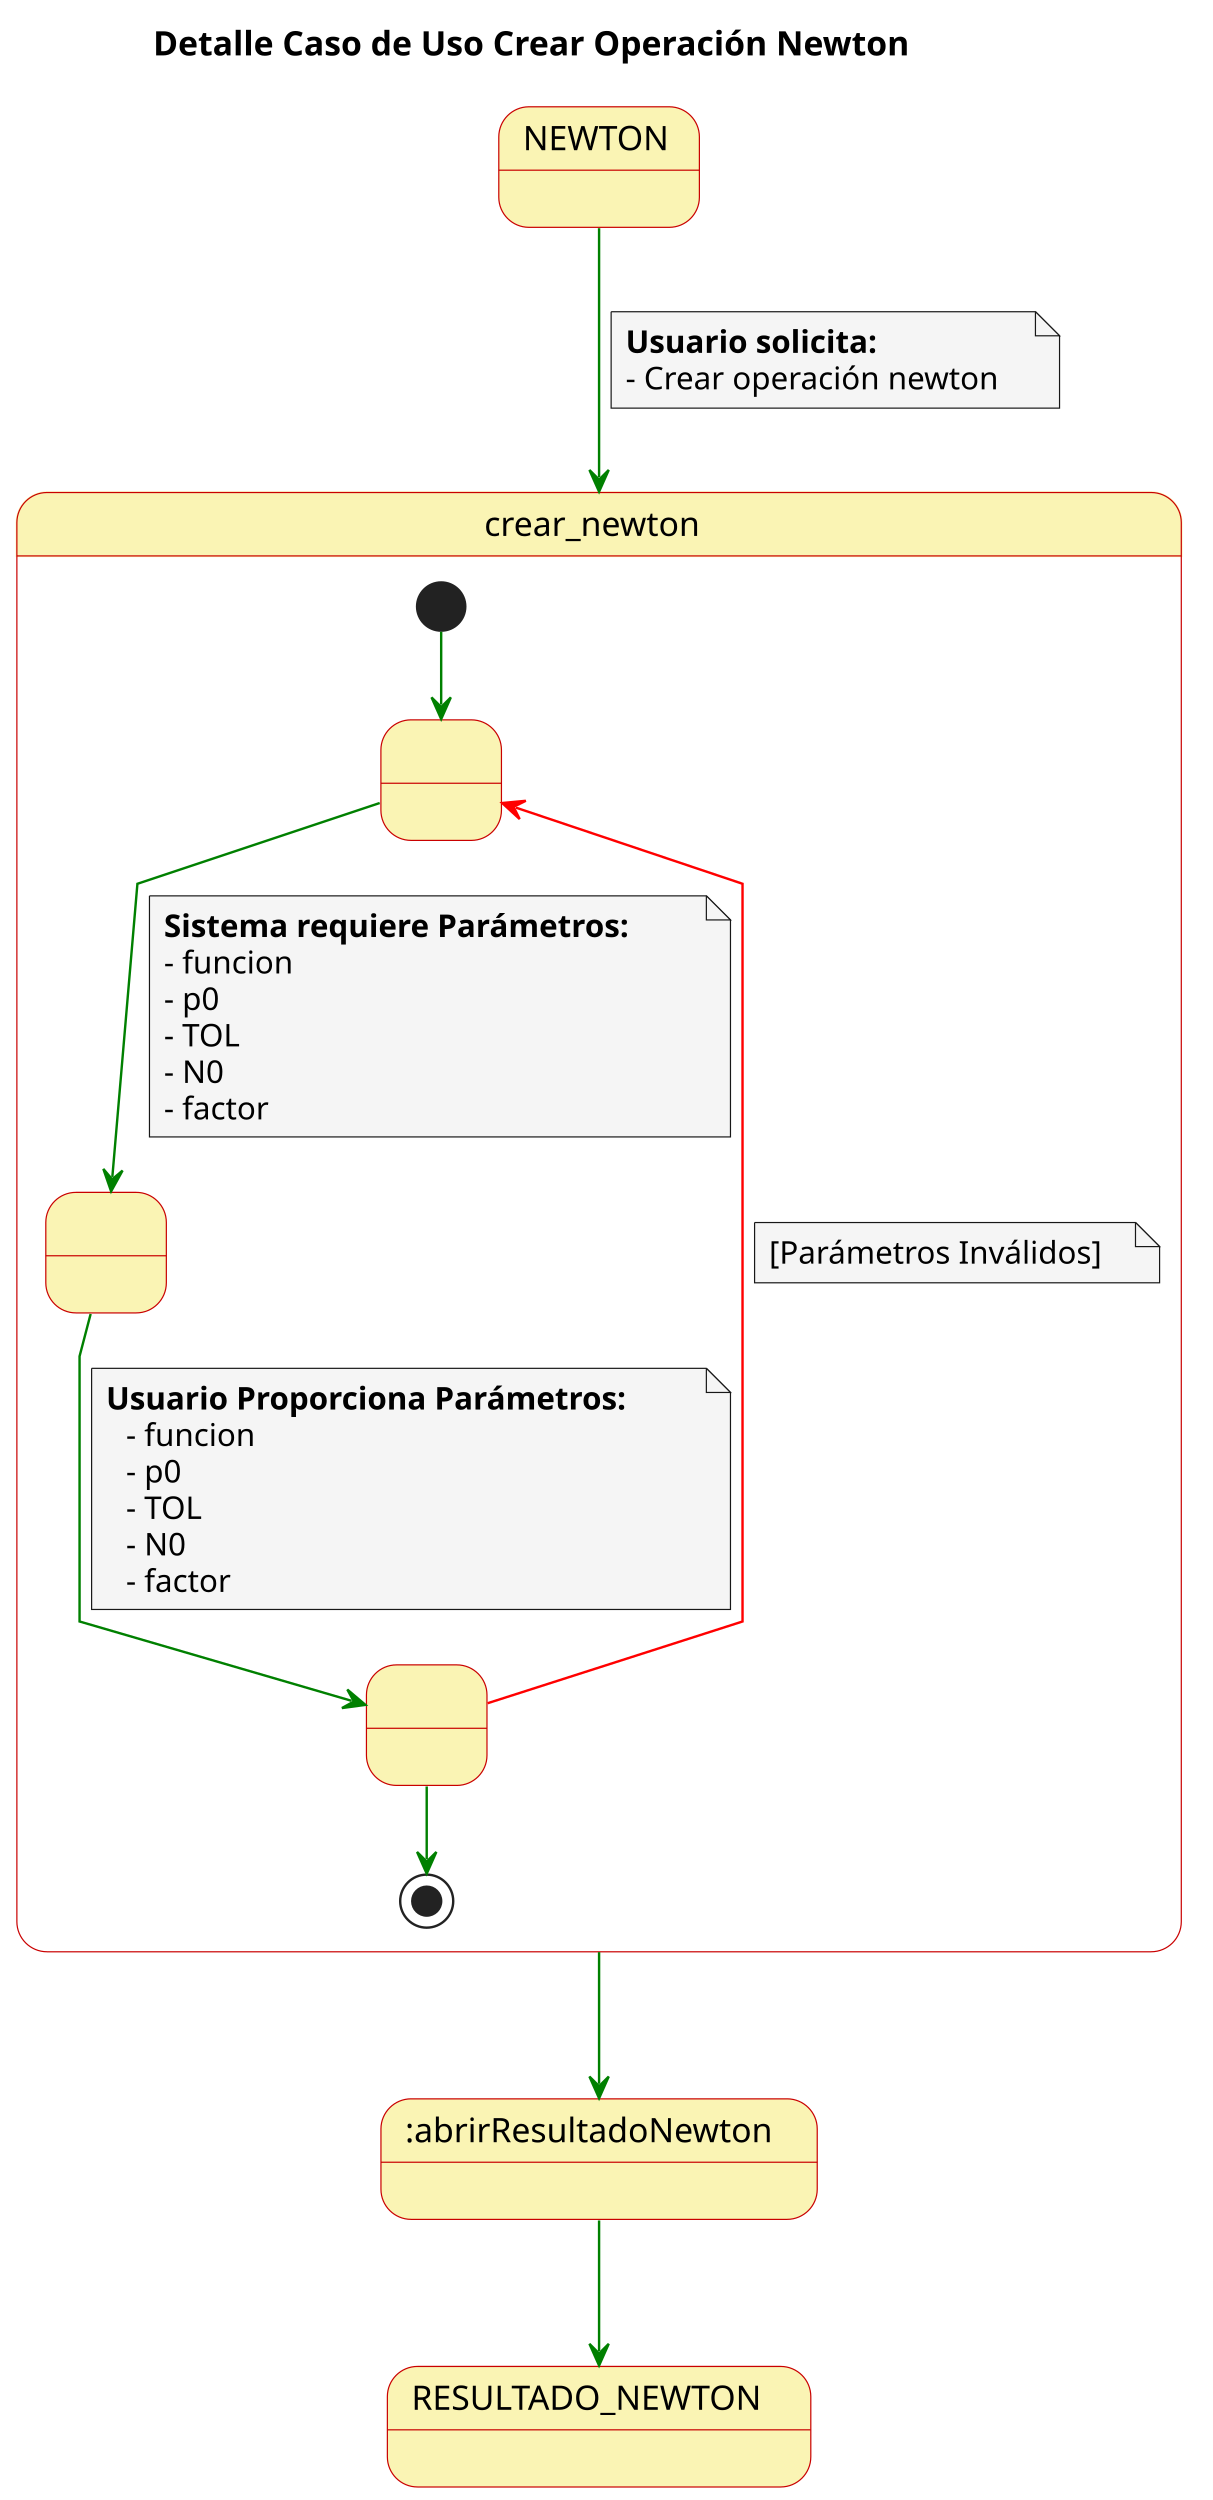
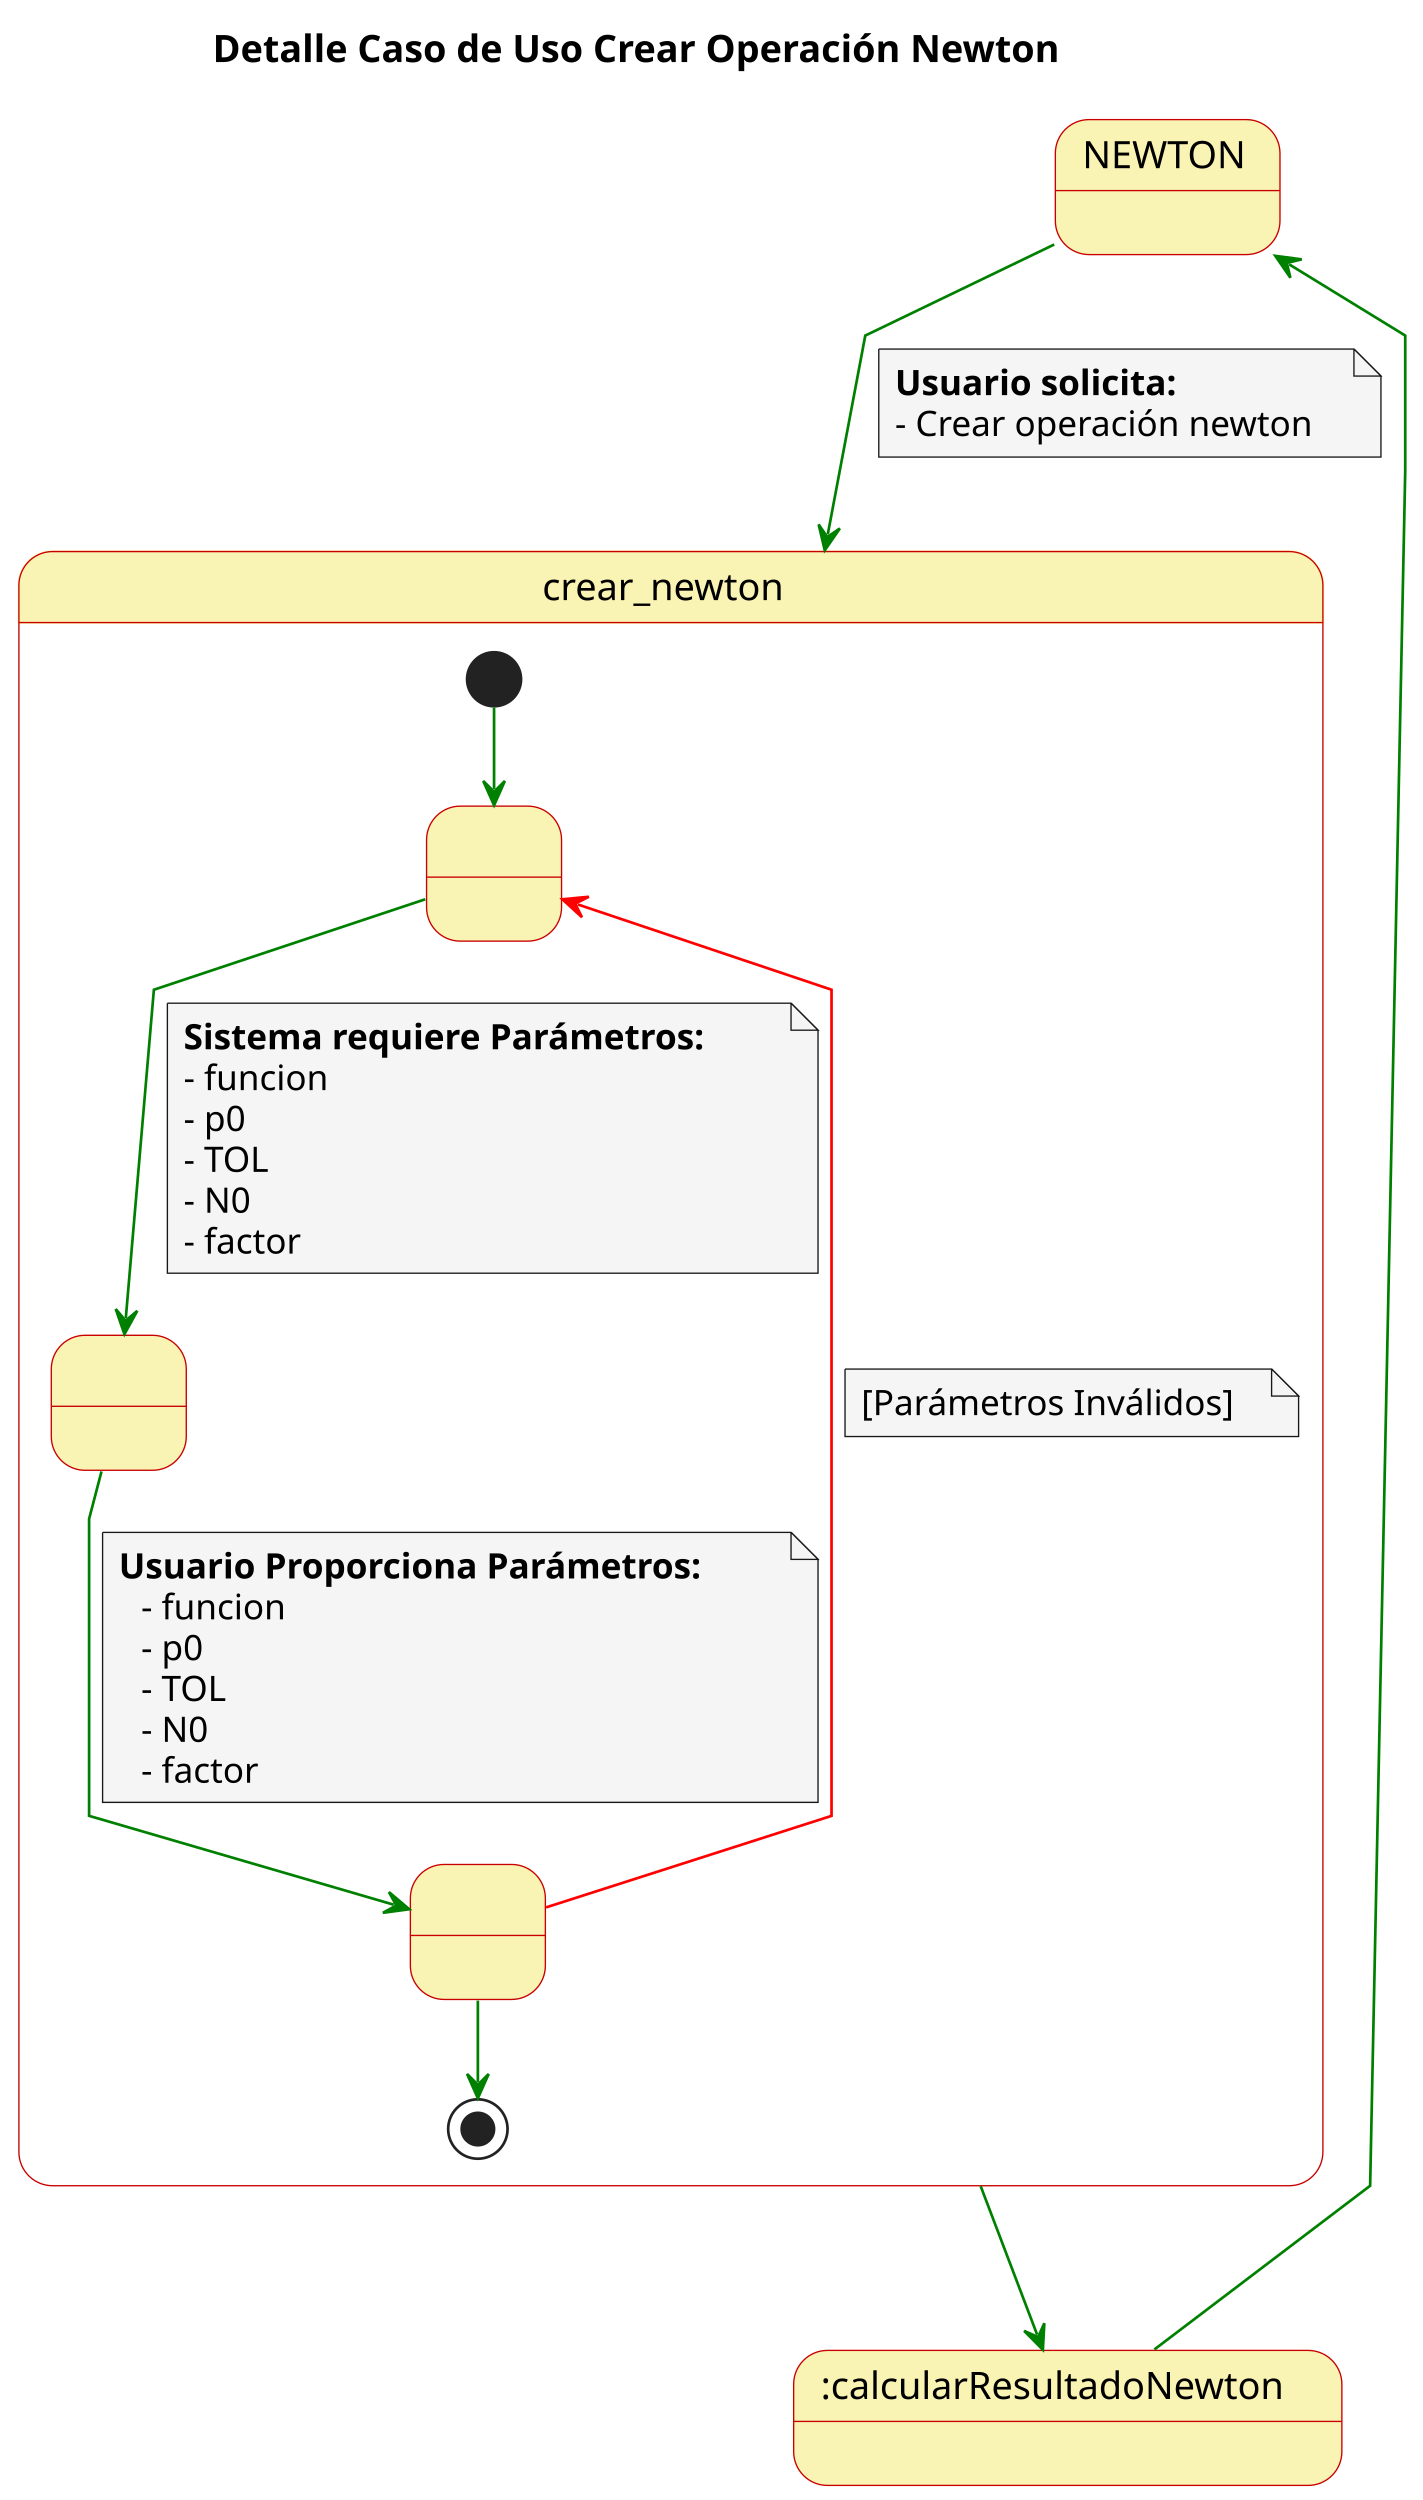
- <svg xmlns="http://www.w3.org/2000/svg" contentStyleType="text/css" data-diagram-type="STATE" height="1037px" preserveAspectRatio="none" style="width:503px;height:1037px;background:#FFFFFF;" version="1.1" viewBox="0 0 503 1037" width="503px" zoomAndPan="magnify">
+ <svg xmlns="http://www.w3.org/2000/svg" contentStyleType="text/css" data-diagram-type="STATE" height="926px" preserveAspectRatio="none" style="width:527px;height:926px;background:#FFFFFF;" version="1.1" viewBox="0 0 527 926" width="527px" zoomAndPan="magnify">
  <defs />
  <g>
-     <g class="title" data-source-line="12">
-       <text fill="#000000" font-family="sans-serif" font-size="14" font-weight="bold" lengthAdjust="spacing" textLength="356.002" x="63.499" y="22.995">Detalle Caso de Uso Crear Operación Newton</text>
+     <g class="title" data-source-line="14">
+       <text fill="#000000" font-family="sans-serif" font-size="14" font-weight="bold" lengthAdjust="spacing" textLength="356.002" x="78.749" y="22.995">Detalle Caso de Uso Crear Operación Newton</text>
+     </g>
+     <g id="NEWTON">
+       <rect fill="#FAF4B4" height="50" rx="12.5" ry="12.5" style="stroke:#C90000;stroke-width:0.5;" width="83.205" x="390.9" y="44.297" />
+       <line style="stroke:#C90000;stroke-width:0.5;" x1="390.9" x2="474.105" y1="70.594" y2="70.594" />
+       <text fill="#000000" font-family="sans-serif" font-size="14" lengthAdjust="spacing" textLength="63.205" x="400.9" y="62.292">NEWTON</text>
    </g>
    <path d="M19.5,204.297 L477.5,204.297 A12.5,12.5 0 0 1 490,216.797 L490,230.594 L7,230.594 L7,216.797 A12.5,12.5 0 0 1 19.5,204.297" fill="#FAF4B4" style="stroke:#FAF4B4;stroke-width:1;" />
    <rect fill="none" height="605.297" rx="12.5" ry="12.5" style="stroke:#C90000;stroke-width:0.5;" width="483" x="7" y="204.297" />
    <line style="stroke:#C90000;stroke-width:0.5;" x1="7" x2="490" y1="230.594" y2="230.594" />
    <text fill="#000000" font-family="sans-serif" font-size="14" lengthAdjust="spacing" textLength="95.266" x="200.867" y="222.292">crear_newton</text>
    <g id="crear_newton.1">
      <rect fill="#FAF4B4" height="50" rx="12.5" ry="12.5" style="stroke:#C90000;stroke-width:0.5;" width="50" x="158" y="298.594" />
      <line style="stroke:#C90000;stroke-width:0.5;" x1="158" x2="208" y1="324.891" y2="324.891" />
      <text fill="#000000" font-family="sans-serif" font-size="14" lengthAdjust="spacing" textLength="4.45" x="180.775" y="316.589"> </text>
    </g>
    <g id="crear_newton.2">
      <rect fill="#FAF4B4" height="50" rx="12.5" ry="12.5" style="stroke:#C90000;stroke-width:0.5;" width="50" x="19" y="494.594" />
      <line style="stroke:#C90000;stroke-width:0.5;" x1="19" x2="69" y1="520.891" y2="520.891" />
      <text fill="#000000" font-family="sans-serif" font-size="14" lengthAdjust="spacing" textLength="4.45" x="41.775" y="512.589"> </text>
    </g>
    <g id="crear_newton.3">
      <rect fill="#FAF4B4" height="50" rx="12.5" ry="12.5" style="stroke:#C90000;stroke-width:0.5;" width="50" x="152" y="690.594" />
      <line style="stroke:#C90000;stroke-width:0.5;" x1="152" x2="202" y1="716.891" y2="716.891" />
      <text fill="#000000" font-family="sans-serif" font-size="14" lengthAdjust="spacing" textLength="4.45" x="174.775" y="708.589"> </text>
    </g>
    <ellipse cx="183" cy="251.594" fill="#222222" rx="10" ry="10" style="stroke:#222222;stroke-width:1;" />
    <ellipse cx="177" cy="788.594" fill="none" rx="11" ry="11" style="stroke:#222222;stroke-width:1;" />
    <ellipse cx="177" cy="788.594" fill="#222222" rx="6" ry="6" style="stroke:#222222;stroke-width:1;" />
-     <g class="link" data-entity-1="*start*crear_newton" data-entity-2="1" data-source-line="26" data-uid="lnk5" id="link_*start*crear_newton_1">
+     <g class="link" data-entity-1="*start*crear_newton" data-entity-2="1" data-source-line="29" data-uid="lnk4" id="link_*start*crear_newton_1">
      <path d="M183,262.034 C183,271.294 183,279.784 183,292.274" fill="none" id="*start*crear_newton-to-1" style="stroke:#008000;stroke-width:1;" />
      <polygon fill="#008000" points="183,298.274,187,289.274,183,293.274,179,289.274,183,298.274" style="stroke:#008000;stroke-width:1;" />
    </g>
-     <g class="link" data-entity-1="1" data-entity-2="2" data-source-line="27" data-uid="lnk6" id="link_1_2">
+     <g class="link" data-entity-1="1" data-entity-2="2" data-source-line="30" data-uid="lnk5" id="link_1_2">
      <path d="M157.5,333.094 C120.68,345.364 57,366.594 57,366.594 C57,366.594 50.271,445.226 46.601,488.195" fill="none" id="1-to-2" style="stroke:#008000;stroke-width:1;" />
      <polygon fill="#008000" points="46.09,494.174,50.841,485.547,46.516,489.192,42.87,484.866,46.09,494.174" style="stroke:#008000;stroke-width:1;" />
      <path d="M62,371.594 L62,471.594 L303,471.594 L303,381.594 L293,371.594 L62,371.594" fill="#F5F5F5" style="stroke:#181818;stroke-width:0.5;" />
      <path d="M293,371.594 L293,381.594 L303,381.594 L293,371.594" fill="#F5F5F5" style="stroke:#181818;stroke-width:0.5;" />
      <text fill="#000000" font-family="sans-serif" font-size="13" font-weight="bold" lengthAdjust="spacing" textLength="220.587" x="68" y="388.661">Sistema requiere Parámetros:</text>
      <text fill="#000000" font-family="sans-serif" font-size="13" lengthAdjust="spacing" textLength="56.831" x="68" y="403.793">- funcion</text>
      <text fill="#000000" font-family="sans-serif" font-size="13" lengthAdjust="spacing" textLength="25.346" x="68" y="418.926">- p0</text>
      <text fill="#000000" font-family="sans-serif" font-size="13" lengthAdjust="spacing" textLength="34.239" x="68" y="434.059">- TOL</text>
      <text fill="#000000" font-family="sans-serif" font-size="13" lengthAdjust="spacing" textLength="26.819" x="68" y="449.192">- N0</text>
      <text fill="#000000" font-family="sans-serif" font-size="13" lengthAdjust="spacing" textLength="46.909" x="68" y="464.325">- factor</text>
    </g>
-     <g class="link" data-entity-1="2" data-entity-2="3" data-source-line="36" data-uid="lnk7" id="link_2_3">
+     <g class="link" data-entity-1="2" data-entity-2="3" data-source-line="39" data-uid="lnk6" id="link_2_3">
      <path d="M37.6,545.024 C35.18,554.264 33,562.594 33,562.594 C33,562.594 33,672.594 33,672.594 C33,672.594 104.49,693.443 145.83,705.503" fill="none" id="2-to-3" style="stroke:#008000;stroke-width:1;" />
      <polygon fill="#008000" points="151.59,707.184,144.07,700.823,146.79,705.784,141.83,708.503,151.59,707.184" style="stroke:#008000;stroke-width:1;" />
      <path d="M38,567.594 L38,667.594 L303,667.594 L303,577.594 L293,567.594 L38,567.594" fill="#F5F5F5" style="stroke:#181818;stroke-width:0.5;" />
      <path d="M293,567.594 L293,577.594 L303,577.594 L293,567.594" fill="#F5F5F5" style="stroke:#181818;stroke-width:0.5;" />
      <text fill="#000000" font-family="sans-serif" font-size="13" font-weight="bold" lengthAdjust="spacing" textLength="244.15" x="44" y="584.661">Usuario Proporciona Parámetros:</text>
      <text fill="#000000" font-family="sans-serif" font-size="13" lengthAdjust="spacing" textLength="56.831" x="52.265" y="599.793">- funcion</text>
      <text fill="#000000" font-family="sans-serif" font-size="13" lengthAdjust="spacing" textLength="25.346" x="52.265" y="614.926">- p0</text>
      <text fill="#000000" font-family="sans-serif" font-size="13" lengthAdjust="spacing" textLength="34.239" x="52.265" y="630.059">- TOL</text>
      <text fill="#000000" font-family="sans-serif" font-size="13" lengthAdjust="spacing" textLength="26.819" x="52.265" y="645.192">- N0</text>
      <text fill="#000000" font-family="sans-serif" font-size="13" lengthAdjust="spacing" textLength="46.909" x="52.265" y="660.325">- factor</text>
    </g>
-     <g class="link" data-entity-1="3" data-entity-2="1" data-source-line="45" data-uid="lnk8" id="link_3_1">
+     <g class="link" data-entity-1="3" data-entity-2="1" data-source-line="48" data-uid="lnk7" id="link_3_1">
      <path d="M202.26,706.494 C240.33,694.294 308,672.594 308,672.594 C308,672.594 308,366.594 308,366.594 C308,366.594 250.508,347.275 213.988,335.005" fill="none" id="3-to-1" style="stroke:#FF0000;stroke-width:1;" />
      <polygon fill="#FF0000" points="208.3,333.094,215.557,339.752,213.04,334.686,218.105,332.168,208.3,333.094" style="stroke:#FF0000;stroke-width:1;" />
      <path d="M313,507.094 L313,532.094 L481,532.094 L481,517.094 L471,507.094 L313,507.094" fill="#F5F5F5" style="stroke:#181818;stroke-width:0.5;" />
      <path d="M471,507.094 L471,517.094 L481,517.094 L471,507.094" fill="#F5F5F5" style="stroke:#181818;stroke-width:0.5;" />
      <text fill="#000000" font-family="sans-serif" font-size="13" lengthAdjust="spacing" textLength="147.158" x="319" y="524.161">[Parámetros Inválidos]</text>
    </g>
-     <g class="link" data-entity-1="3" data-entity-2="*end*crear_newton" data-source-line="49" data-uid="lnk10" id="link_3_*end*crear_newton">
+     <g class="link" data-entity-1="3" data-entity-2="*end*crear_newton" data-source-line="52" data-uid="lnk9" id="link_3_*end*crear_newton">
      <path d="M177,741.024 C177,753.384 177,761.724 177,771.194" fill="none" id="3-to-*end*crear_newton" style="stroke:#008000;stroke-width:1;" />
      <polygon fill="#008000" points="177,777.194,181,768.194,177,772.194,173,768.194,177,777.194" style="stroke:#008000;stroke-width:1;" />
    </g>
-     <g id="NEWTON">
-       <rect fill="#FAF4B4" height="50" rx="12.5" ry="12.5" style="stroke:#C90000;stroke-width:0.5;" width="83.205" x="206.9" y="44.297" />
-       <line style="stroke:#C90000;stroke-width:0.5;" x1="206.9" x2="290.105" y1="70.594" y2="70.594" />
-       <text fill="#000000" font-family="sans-serif" font-size="14" lengthAdjust="spacing" textLength="63.205" x="216.9" y="62.292">NEWTON</text>
+     <g id=":calcularResultadoNewton">
+       <rect fill="#FAF4B4" height="50" rx="12.5" ry="12.5" style="stroke:#C90000;stroke-width:0.5;" width="203.06" x="293.97" y="870.597" />
+       <line style="stroke:#C90000;stroke-width:0.5;" x1="293.97" x2="497.03" y1="896.894" y2="896.894" />
+       <text fill="#000000" font-family="sans-serif" font-size="14" lengthAdjust="spacing" textLength="183.06" x="303.97" y="888.592">:calcularResultadoNewton</text>
    </g>
-     <g id=":abrirResultadoNewton">
-       <rect fill="#FAF4B4" height="50" rx="12.5" ry="12.5" style="stroke:#C90000;stroke-width:0.5;" width="180.966" x="158.02" y="870.597" />
-       <line style="stroke:#C90000;stroke-width:0.5;" x1="158.02" x2="338.986" y1="896.894" y2="896.894" />
-       <text fill="#000000" font-family="sans-serif" font-size="14" lengthAdjust="spacing" textLength="160.966" x="168.02" y="888.592">:abrirResultadoNewton</text>
+     <g class="link" data-entity-1="NEWTON" data-entity-2="crear_newton" data-source-line="18" data-uid="lnk2" id="link_NEWTON_crear_newton">
+       <path d="M390.48,90.557 C358.7,105.887 320.5,124.297 320.5,124.297 C320.5,124.297 315.393,151.381 306.603,197.941" fill="none" id="NEWTON-to-crear_newton" style="stroke:#008000;stroke-width:1;" />
+       <polygon fill="#008000" points="305.49,203.837,311.09,195.735,306.418,198.924,303.229,194.251,305.49,203.837" style="stroke:#008000;stroke-width:1;" />
+       <path d="M325.5,129.297 L325.5,169.297 L511.5,169.297 L511.5,139.297 L501.5,129.297 L325.5,129.297" fill="#F5F5F5" style="stroke:#181818;stroke-width:0.5;" />
+       <path d="M501.5,129.297 L501.5,139.297 L511.5,139.297 L501.5,129.297" fill="#F5F5F5" style="stroke:#181818;stroke-width:0.5;" />
+       <text fill="#000000" font-family="sans-serif" font-size="13" font-weight="bold" lengthAdjust="spacing" textLength="118.574" x="331.5" y="146.364">Usuario solicita:</text>
+       <text fill="#000000" font-family="sans-serif" font-size="13" lengthAdjust="spacing" textLength="165.445" x="331.5" y="161.497">- Crear operación newton</text>
    </g>
-     <g id="RESULTADO_NEWTON">
-       <rect fill="#FAF4B4" height="50" rx="12.5" ry="12.5" style="stroke:#C90000;stroke-width:0.5;" width="175.641" x="160.68" y="981.597" />
-       <line style="stroke:#C90000;stroke-width:0.5;" x1="160.68" x2="336.321" y1="1007.894" y2="1007.894" />
-       <text fill="#000000" font-family="sans-serif" font-size="14" lengthAdjust="spacing" textLength="155.641" x="170.68" y="999.592">RESULTADO_NEWTON</text>
+     <g class="link" data-entity-1="crear_newton" data-entity-2=":calcularResultadoNewton" data-source-line="55" data-uid="lnk11" id="link_crear_newton_:calcularResultadoNewton">
+       <path d="M363.24,809.747 C372.56,834.257 378.437,849.729 384.147,864.739" fill="none" id="crear_newton-to-:calcularResultadoNewton" style="stroke:#008000;stroke-width:1;" />
+       <polygon fill="#008000" points="386.28,870.347,386.819,860.513,384.502,865.674,379.341,863.357,386.28,870.347" style="stroke:#008000;stroke-width:1;" />
    </g>
-     <g class="link" data-entity-1="NEWTON" data-entity-2="crear_newton" data-source-line="15" data-uid="lnk3" id="link_NEWTON_crear_newton">
-       <path d="M248.5,94.657 C248.5,118.717 248.5,152.427 248.5,197.947" fill="none" id="NEWTON-to-crear_newton" style="stroke:#008000;stroke-width:1;" />
-       <polygon fill="#008000" points="248.5,203.947,252.5,194.947,248.5,198.947,244.5,194.947,248.5,203.947" style="stroke:#008000;stroke-width:1;" />
-       <path d="M253.5,129.297 L253.5,169.297 L439.5,169.297 L439.5,139.297 L429.5,129.297 L253.5,129.297" fill="#F5F5F5" style="stroke:#181818;stroke-width:0.5;" />
-       <path d="M429.5,129.297 L429.5,139.297 L439.5,139.297 L429.5,129.297" fill="#F5F5F5" style="stroke:#181818;stroke-width:0.5;" />
-       <text fill="#000000" font-family="sans-serif" font-size="13" font-weight="bold" lengthAdjust="spacing" textLength="118.574" x="259.5" y="146.364">Usuario solicita:</text>
-       <text fill="#000000" font-family="sans-serif" font-size="13" lengthAdjust="spacing" textLength="165.445" x="259.5" y="161.497">- Crear operación newton</text>
-     </g>
-     <g class="link" data-entity-1="crear_newton" data-entity-2=":abrirResultadoNewton" data-source-line="52" data-uid="lnk12" id="link_crear_newton_:abrirResultadoNewton">
-       <path d="M248.5,809.747 C248.5,834.257 248.5,849.337 248.5,864.347" fill="none" id="crear_newton-to-:abrirResultadoNewton" style="stroke:#008000;stroke-width:1;" />
-       <polygon fill="#008000" points="248.5,870.347,252.5,861.347,248.5,865.347,244.5,861.347,248.5,870.347" style="stroke:#008000;stroke-width:1;" />
-     </g>
-     <g class="link" data-entity-1=":abrirResultadoNewton" data-entity-2="RESULTADO_NEWTON" data-source-line="54" data-uid="lnk14" id="link_:abrirResultadoNewton_RESULTADO_NEWTON">
-       <path d="M248.5,921.057 C248.5,939.007 248.5,957.287 248.5,975.217" fill="none" id=":abrirResultadoNewton-to-RESULTADO_NEWTON" style="stroke:#008000;stroke-width:1;" />
-       <polygon fill="#008000" points="248.5,981.217,252.5,972.217,248.5,976.217,244.5,972.217,248.5,981.217" style="stroke:#008000;stroke-width:1;" />
+     <g class="link" data-entity-1=":calcularResultadoNewton" data-entity-2="NEWTON" data-source-line="57" data-uid="lnk12" id="link_:calcularResultadoNewton_NEWTON">
+       <path d="M427.59,870.237 C460.69,845.127 507.5,809.597 507.5,809.597 C507.5,809.597 520.5,174.297 520.5,174.297 C520.5,174.297 520.5,124.297 520.5,124.297 C520.5,124.297 500.774,112.194 477.495,97.914" fill="none" id=":calcularResultadoNewton-to-NEWTON" style="stroke:#008000;stroke-width:1;" />
+       <polygon fill="#008000" points="472.38,94.777,477.96,102.892,476.642,97.391,482.143,96.073,472.38,94.777" style="stroke:#008000;stroke-width:1;" />
    </g>
  </g>
</svg>
